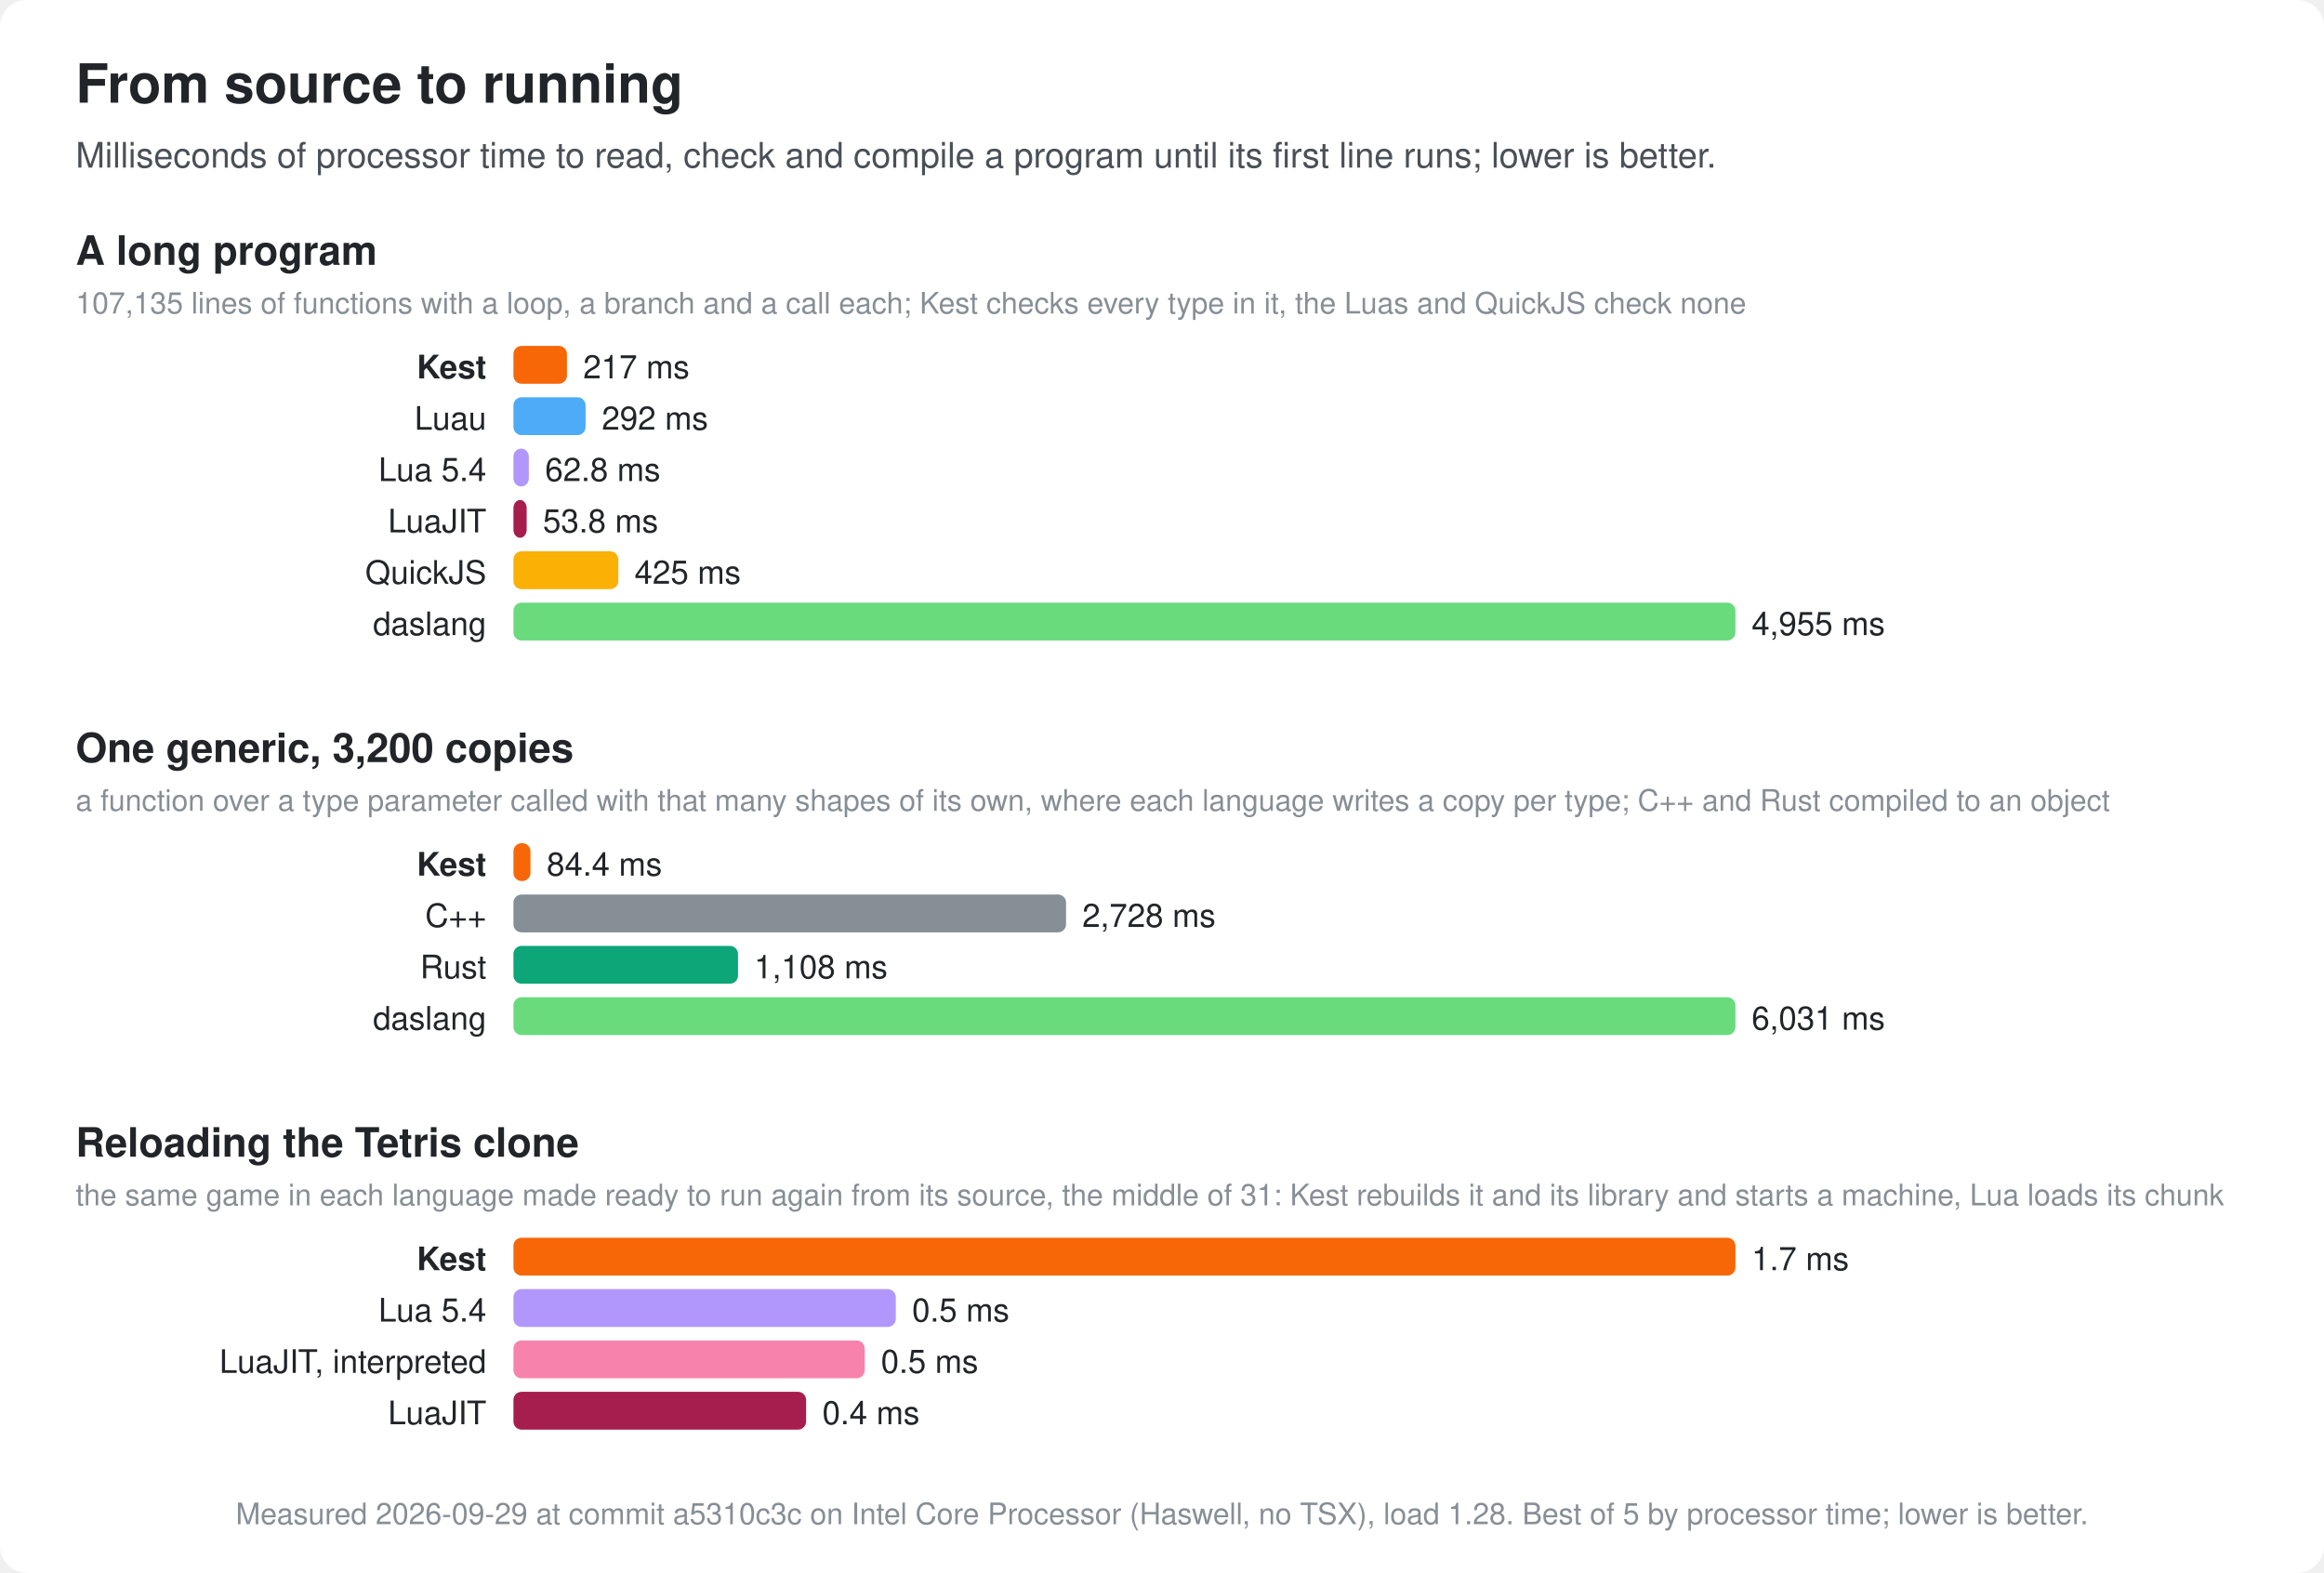
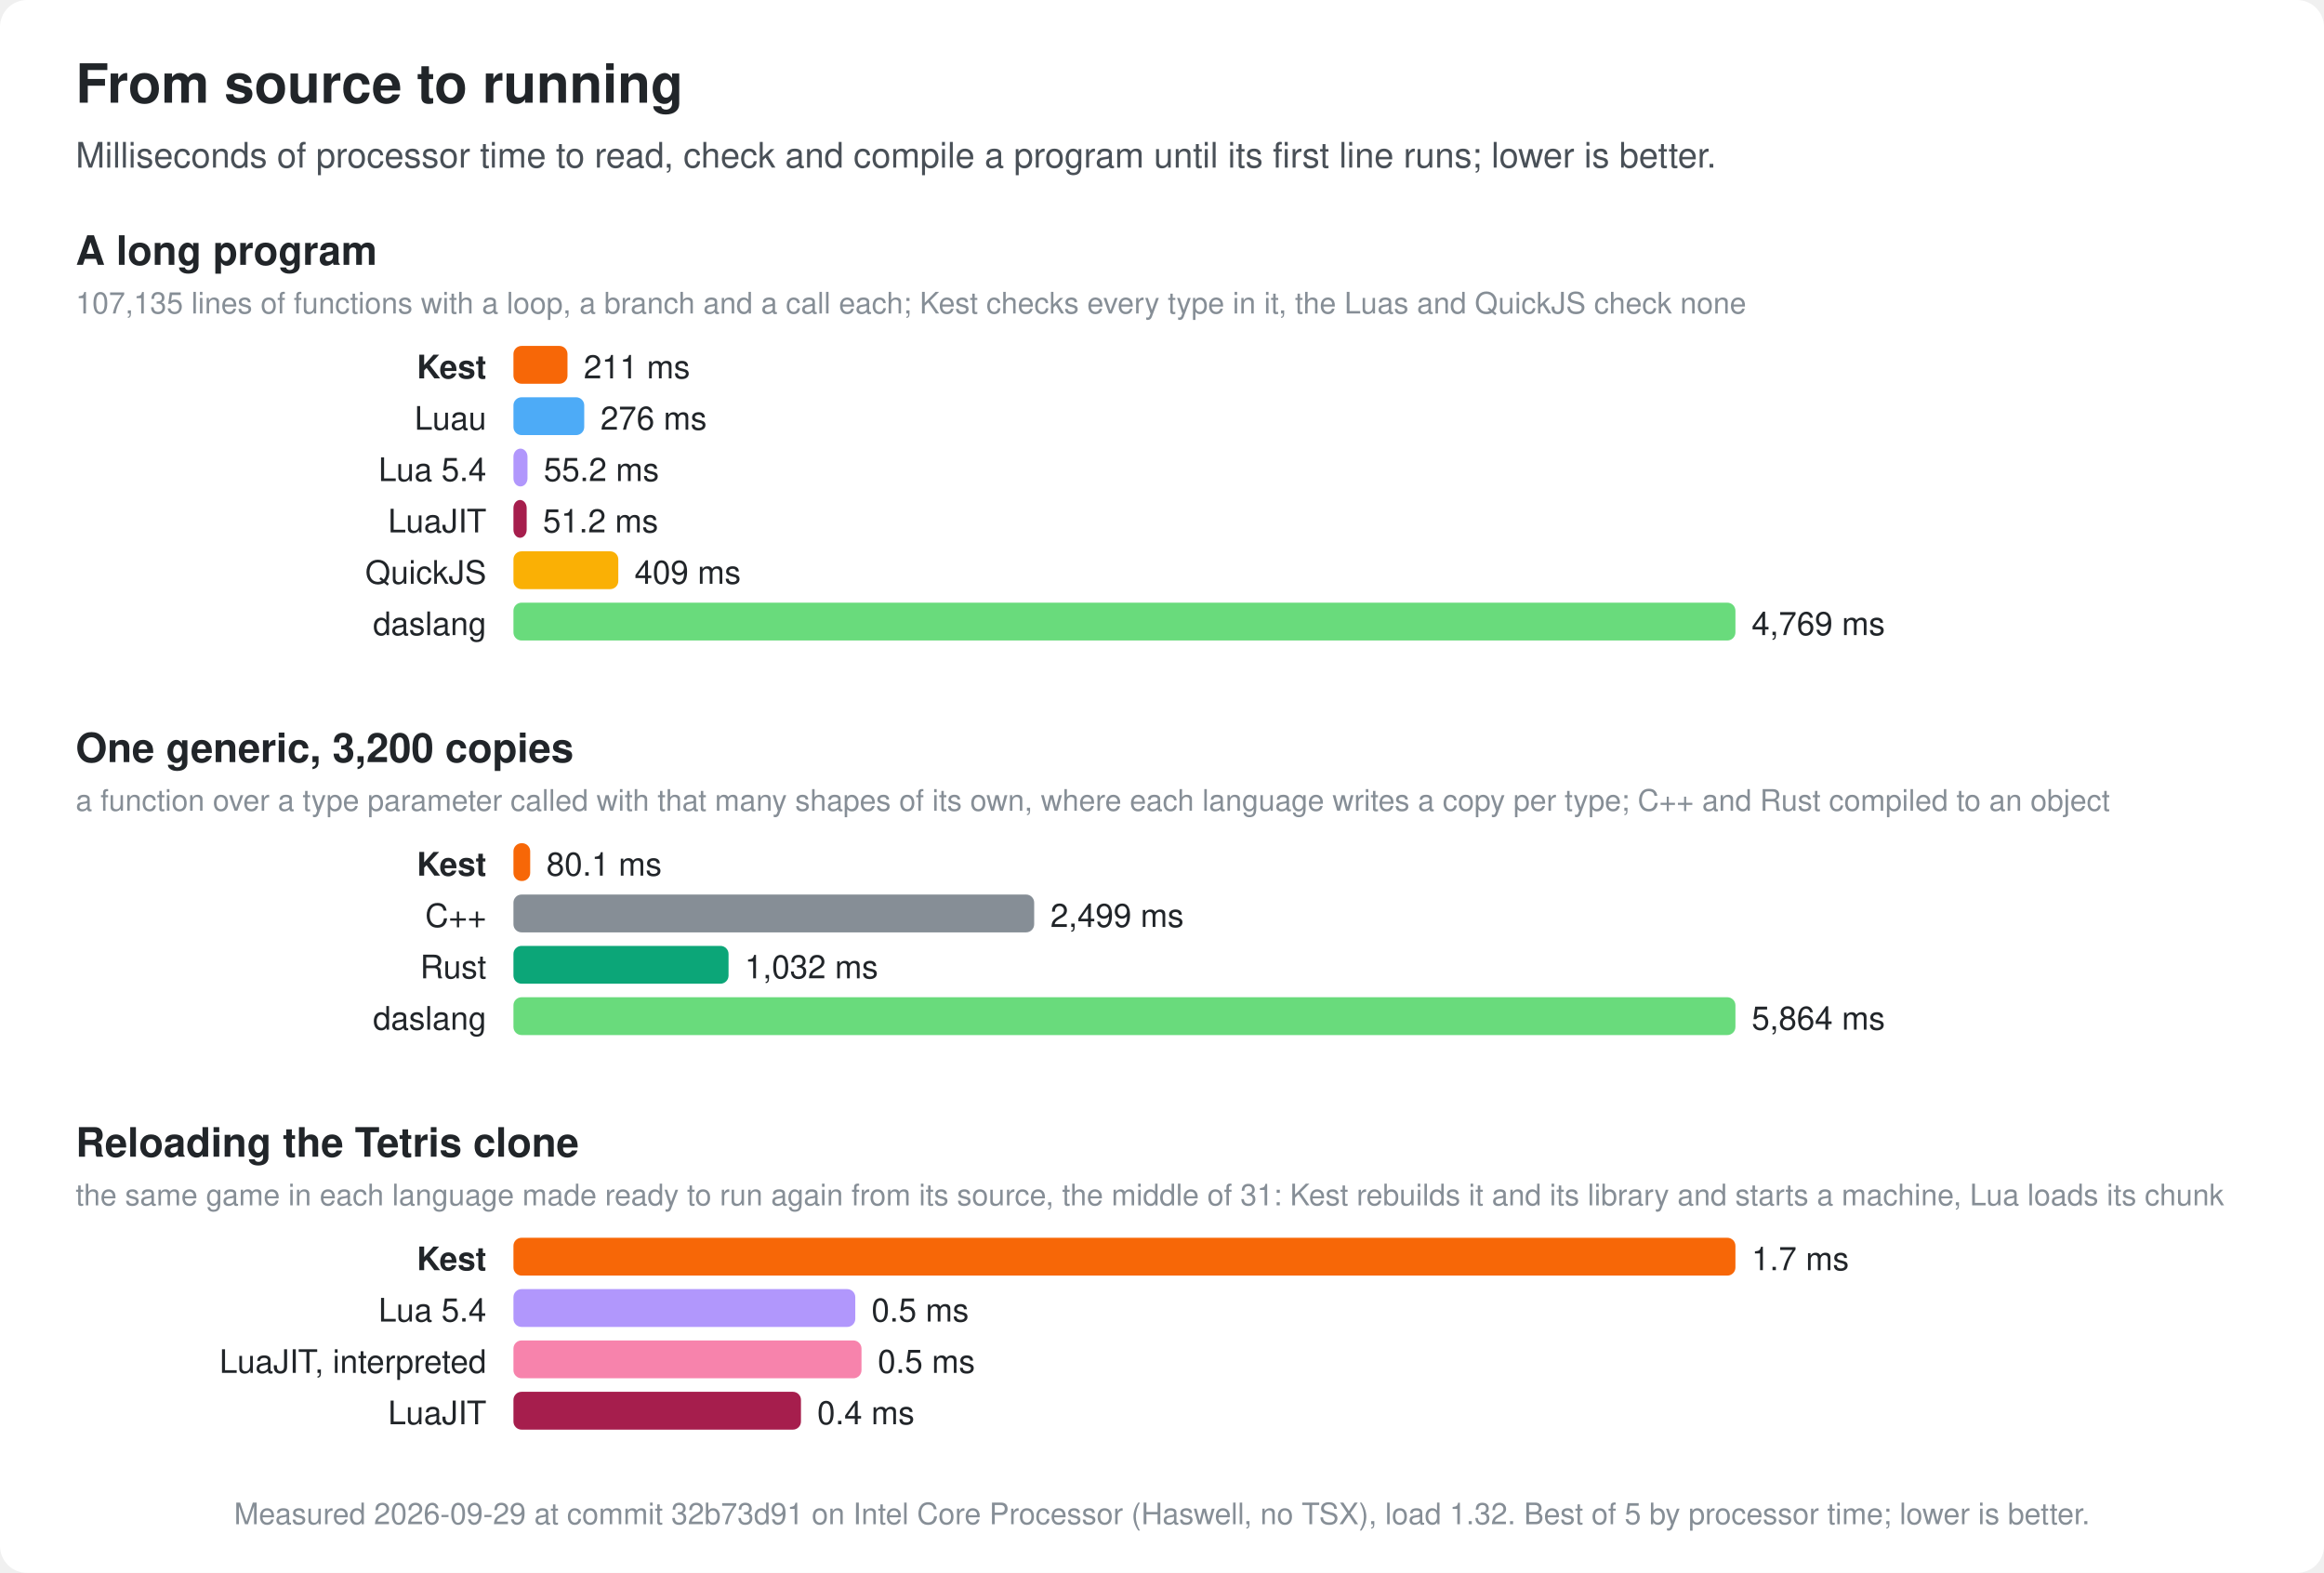
<svg xmlns="http://www.w3.org/2000/svg" width="860" height="582" viewBox="0 0 860 582">
  <rect width="100%" height="100%" rx="10" fill="#ffffff" />
  <text x="28.0" y="38.0" font-family="-apple-system,Segoe UI,Helvetica,Arial,sans-serif" font-size="20" font-weight="bold" fill="#212529" text-anchor="start">From source to running</text>
  <text x="28.0" y="62.0" font-family="-apple-system,Segoe UI,Helvetica,Arial,sans-serif" font-size="13" font-weight="normal" fill="#495057" text-anchor="start">Milliseconds of processor time to read, check and compile a program until its first line runs; lower is better.</text>
  <text x="28.0" y="98.0" font-family="-apple-system,Segoe UI,Helvetica,Arial,sans-serif" font-size="15" font-weight="bold" fill="#212529" text-anchor="start">A long program</text>
  <text x="28.0" y="116.0" font-family="-apple-system,Segoe UI,Helvetica,Arial,sans-serif" font-size="11" font-weight="normal" fill="#868e96" text-anchor="start">107,135 lines of functions with a loop, a branch and a call each; Kest checks every type in it, the Luas and QuickJS check none</text>
  <text x="180.0" y="140.0" font-family="-apple-system,Segoe UI,Helvetica,Arial,sans-serif" font-size="12" font-weight="bold" fill="#212529" text-anchor="end">Kest</text>
-   <rect x="190" y="128.0" width="19.8" height="14" rx="3" fill="#f76707" />
-   <text x="215.8" y="140.0" font-family="-apple-system,Segoe UI,Helvetica,Arial,sans-serif" font-size="12" font-weight="normal" fill="#212529" text-anchor="start">217 ms</text>
+   <rect x="190" y="128.0" width="20.0" height="14" rx="3" fill="#f76707" />
+   <text x="216.0" y="140.0" font-family="-apple-system,Segoe UI,Helvetica,Arial,sans-serif" font-size="12" font-weight="normal" fill="#212529" text-anchor="start">211 ms</text>
  <text x="180.0" y="159.0" font-family="-apple-system,Segoe UI,Helvetica,Arial,sans-serif" font-size="12" font-weight="normal" fill="#212529" text-anchor="end">Luau</text>
-   <rect x="190" y="147.0" width="26.7" height="14" rx="3" fill="#4dabf7" />
-   <text x="222.7" y="159.0" font-family="-apple-system,Segoe UI,Helvetica,Arial,sans-serif" font-size="12" font-weight="normal" fill="#212529" text-anchor="start">292 ms</text>
+   <rect x="190" y="147.0" width="26.2" height="14" rx="3" fill="#4dabf7" />
+   <text x="222.2" y="159.0" font-family="-apple-system,Segoe UI,Helvetica,Arial,sans-serif" font-size="12" font-weight="normal" fill="#212529" text-anchor="start">276 ms</text>
  <text x="180.0" y="178.0" font-family="-apple-system,Segoe UI,Helvetica,Arial,sans-serif" font-size="12" font-weight="normal" fill="#212529" text-anchor="end">Lua 5.4</text>
-   <rect x="190" y="166.0" width="5.7" height="14" rx="3" fill="#b197fc" />
-   <text x="201.7" y="178.0" font-family="-apple-system,Segoe UI,Helvetica,Arial,sans-serif" font-size="12" font-weight="normal" fill="#212529" text-anchor="start">62.8 ms</text>
+   <rect x="190" y="166.0" width="5.2" height="14" rx="3" fill="#b197fc" />
+   <text x="201.2" y="178.0" font-family="-apple-system,Segoe UI,Helvetica,Arial,sans-serif" font-size="12" font-weight="normal" fill="#212529" text-anchor="start">55.2 ms</text>
  <text x="180.0" y="197.0" font-family="-apple-system,Segoe UI,Helvetica,Arial,sans-serif" font-size="12" font-weight="normal" fill="#212529" text-anchor="end">LuaJIT</text>
  <rect x="190" y="185.0" width="4.9" height="14" rx="3" fill="#a61e4d" />
-   <text x="200.9" y="197.0" font-family="-apple-system,Segoe UI,Helvetica,Arial,sans-serif" font-size="12" font-weight="normal" fill="#212529" text-anchor="start">53.8 ms</text>
+   <text x="200.9" y="197.0" font-family="-apple-system,Segoe UI,Helvetica,Arial,sans-serif" font-size="12" font-weight="normal" fill="#212529" text-anchor="start">51.2 ms</text>
  <text x="180.0" y="216.0" font-family="-apple-system,Segoe UI,Helvetica,Arial,sans-serif" font-size="12" font-weight="normal" fill="#212529" text-anchor="end">QuickJS</text>
  <rect x="190" y="204.0" width="38.8" height="14" rx="3" fill="#fab005" />
-   <text x="234.8" y="216.0" font-family="-apple-system,Segoe UI,Helvetica,Arial,sans-serif" font-size="12" font-weight="normal" fill="#212529" text-anchor="start">425 ms</text>
+   <text x="234.8" y="216.0" font-family="-apple-system,Segoe UI,Helvetica,Arial,sans-serif" font-size="12" font-weight="normal" fill="#212529" text-anchor="start">409 ms</text>
  <text x="180.0" y="235.0" font-family="-apple-system,Segoe UI,Helvetica,Arial,sans-serif" font-size="12" font-weight="normal" fill="#212529" text-anchor="end">daslang</text>
  <rect x="190" y="223.0" width="452.2" height="14" rx="3" fill="#69db7c" />
-   <text x="648.2" y="235.0" font-family="-apple-system,Segoe UI,Helvetica,Arial,sans-serif" font-size="12" font-weight="normal" fill="#212529" text-anchor="start">4,955 ms</text>
+   <text x="648.2" y="235.0" font-family="-apple-system,Segoe UI,Helvetica,Arial,sans-serif" font-size="12" font-weight="normal" fill="#212529" text-anchor="start">4,769 ms</text>
  <text x="28.0" y="282.0" font-family="-apple-system,Segoe UI,Helvetica,Arial,sans-serif" font-size="15" font-weight="bold" fill="#212529" text-anchor="start">One generic, 3,200 copies</text>
  <text x="28.0" y="300.0" font-family="-apple-system,Segoe UI,Helvetica,Arial,sans-serif" font-size="11" font-weight="normal" fill="#868e96" text-anchor="start">a function over a type parameter called with that many shapes of its own, where each language writes a copy per type; C++ and Rust compiled to an object</text>
  <text x="180.0" y="324.0" font-family="-apple-system,Segoe UI,Helvetica,Arial,sans-serif" font-size="12" font-weight="bold" fill="#212529" text-anchor="end">Kest</text>
-   <rect x="190" y="312.0" width="6.3" height="14" rx="3" fill="#f76707" />
-   <text x="202.3" y="324.0" font-family="-apple-system,Segoe UI,Helvetica,Arial,sans-serif" font-size="12" font-weight="normal" fill="#212529" text-anchor="start">84.4 ms</text>
+   <rect x="190" y="312.0" width="6.2" height="14" rx="3" fill="#f76707" />
+   <text x="202.2" y="324.0" font-family="-apple-system,Segoe UI,Helvetica,Arial,sans-serif" font-size="12" font-weight="normal" fill="#212529" text-anchor="start">80.1 ms</text>
  <text x="180.0" y="343.0" font-family="-apple-system,Segoe UI,Helvetica,Arial,sans-serif" font-size="12" font-weight="normal" fill="#212529" text-anchor="end">C++</text>
-   <rect x="190" y="331.0" width="204.5" height="14" rx="3" fill="#868e96" />
-   <text x="400.5" y="343.0" font-family="-apple-system,Segoe UI,Helvetica,Arial,sans-serif" font-size="12" font-weight="normal" fill="#212529" text-anchor="start">2,728 ms</text>
+   <rect x="190" y="331.0" width="192.7" height="14" rx="3" fill="#868e96" />
+   <text x="388.7" y="343.0" font-family="-apple-system,Segoe UI,Helvetica,Arial,sans-serif" font-size="12" font-weight="normal" fill="#212529" text-anchor="start">2,499 ms</text>
  <text x="180.0" y="362.0" font-family="-apple-system,Segoe UI,Helvetica,Arial,sans-serif" font-size="12" font-weight="normal" fill="#212529" text-anchor="end">Rust</text>
-   <rect x="190" y="350.0" width="83.1" height="14" rx="3" fill="#0ca678" />
-   <text x="279.1" y="362.0" font-family="-apple-system,Segoe UI,Helvetica,Arial,sans-serif" font-size="12" font-weight="normal" fill="#212529" text-anchor="start">1,108 ms</text>
+   <rect x="190" y="350.0" width="79.6" height="14" rx="3" fill="#0ca678" />
+   <text x="275.6" y="362.0" font-family="-apple-system,Segoe UI,Helvetica,Arial,sans-serif" font-size="12" font-weight="normal" fill="#212529" text-anchor="start">1,032 ms</text>
  <text x="180.0" y="381.0" font-family="-apple-system,Segoe UI,Helvetica,Arial,sans-serif" font-size="12" font-weight="normal" fill="#212529" text-anchor="end">daslang</text>
  <rect x="190" y="369.0" width="452.2" height="14" rx="3" fill="#69db7c" />
-   <text x="648.2" y="381.0" font-family="-apple-system,Segoe UI,Helvetica,Arial,sans-serif" font-size="12" font-weight="normal" fill="#212529" text-anchor="start">6,031 ms</text>
+   <text x="648.2" y="381.0" font-family="-apple-system,Segoe UI,Helvetica,Arial,sans-serif" font-size="12" font-weight="normal" fill="#212529" text-anchor="start">5,864 ms</text>
  <text x="28.0" y="428.0" font-family="-apple-system,Segoe UI,Helvetica,Arial,sans-serif" font-size="15" font-weight="bold" fill="#212529" text-anchor="start">Reloading the Tetris clone</text>
  <text x="28.0" y="446.0" font-family="-apple-system,Segoe UI,Helvetica,Arial,sans-serif" font-size="11" font-weight="normal" fill="#868e96" text-anchor="start">the same game in each language made ready to run again from its source, the middle of 31: Kest rebuilds it and its library and starts a machine, Lua loads its chunk</text>
  <text x="180.0" y="470.0" font-family="-apple-system,Segoe UI,Helvetica,Arial,sans-serif" font-size="12" font-weight="bold" fill="#212529" text-anchor="end">Kest</text>
  <rect x="190" y="458.0" width="452.2" height="14" rx="3" fill="#f76707" />
  <text x="648.2" y="470.0" font-family="-apple-system,Segoe UI,Helvetica,Arial,sans-serif" font-size="12" font-weight="normal" fill="#212529" text-anchor="start">1.7 ms</text>
  <text x="180.0" y="489.0" font-family="-apple-system,Segoe UI,Helvetica,Arial,sans-serif" font-size="12" font-weight="normal" fill="#212529" text-anchor="end">Lua 5.4</text>
-   <rect x="190" y="477.0" width="141.5" height="14" rx="3" fill="#b197fc" />
-   <text x="337.5" y="489.0" font-family="-apple-system,Segoe UI,Helvetica,Arial,sans-serif" font-size="12" font-weight="normal" fill="#212529" text-anchor="start">0.5 ms</text>
+   <rect x="190" y="477.0" width="126.5" height="14" rx="3" fill="#b197fc" />
+   <text x="322.5" y="489.0" font-family="-apple-system,Segoe UI,Helvetica,Arial,sans-serif" font-size="12" font-weight="normal" fill="#212529" text-anchor="start">0.5 ms</text>
  <text x="180.0" y="508.0" font-family="-apple-system,Segoe UI,Helvetica,Arial,sans-serif" font-size="12" font-weight="normal" fill="#212529" text-anchor="end">LuaJIT, interpreted</text>
-   <rect x="190" y="496.0" width="130.0" height="14" rx="3" fill="#f783ac" />
-   <text x="326.0" y="508.0" font-family="-apple-system,Segoe UI,Helvetica,Arial,sans-serif" font-size="12" font-weight="normal" fill="#212529" text-anchor="start">0.5 ms</text>
+   <rect x="190" y="496.0" width="128.8" height="14" rx="3" fill="#f783ac" />
+   <text x="324.8" y="508.0" font-family="-apple-system,Segoe UI,Helvetica,Arial,sans-serif" font-size="12" font-weight="normal" fill="#212529" text-anchor="start">0.5 ms</text>
  <text x="180.0" y="527.0" font-family="-apple-system,Segoe UI,Helvetica,Arial,sans-serif" font-size="12" font-weight="normal" fill="#212529" text-anchor="end">LuaJIT</text>
-   <rect x="190" y="515.0" width="108.3" height="14" rx="3" fill="#a61e4d" />
-   <text x="304.3" y="527.0" font-family="-apple-system,Segoe UI,Helvetica,Arial,sans-serif" font-size="12" font-weight="normal" fill="#212529" text-anchor="start">0.4 ms</text>
-   <text x="430.0" y="564.0" font-family="-apple-system,Segoe UI,Helvetica,Arial,sans-serif" font-size="11" font-weight="normal" fill="#868e96" text-anchor="middle">Measured 2026-09-29 at commit a5310c3c on Intel Core Processor (Haswell, no TSX), load 1.28. Best of 5 by processor time; lower is better.</text>
+   <rect x="190" y="515.0" width="106.4" height="14" rx="3" fill="#a61e4d" />
+   <text x="302.4" y="527.0" font-family="-apple-system,Segoe UI,Helvetica,Arial,sans-serif" font-size="12" font-weight="normal" fill="#212529" text-anchor="start">0.4 ms</text>
+   <text x="430.0" y="564.0" font-family="-apple-system,Segoe UI,Helvetica,Arial,sans-serif" font-size="11" font-weight="normal" fill="#868e96" text-anchor="middle">Measured 2026-09-29 at commit 32b73d91 on Intel Core Processor (Haswell, no TSX), load 1.32. Best of 5 by processor time; lower is better.</text>
</svg>
